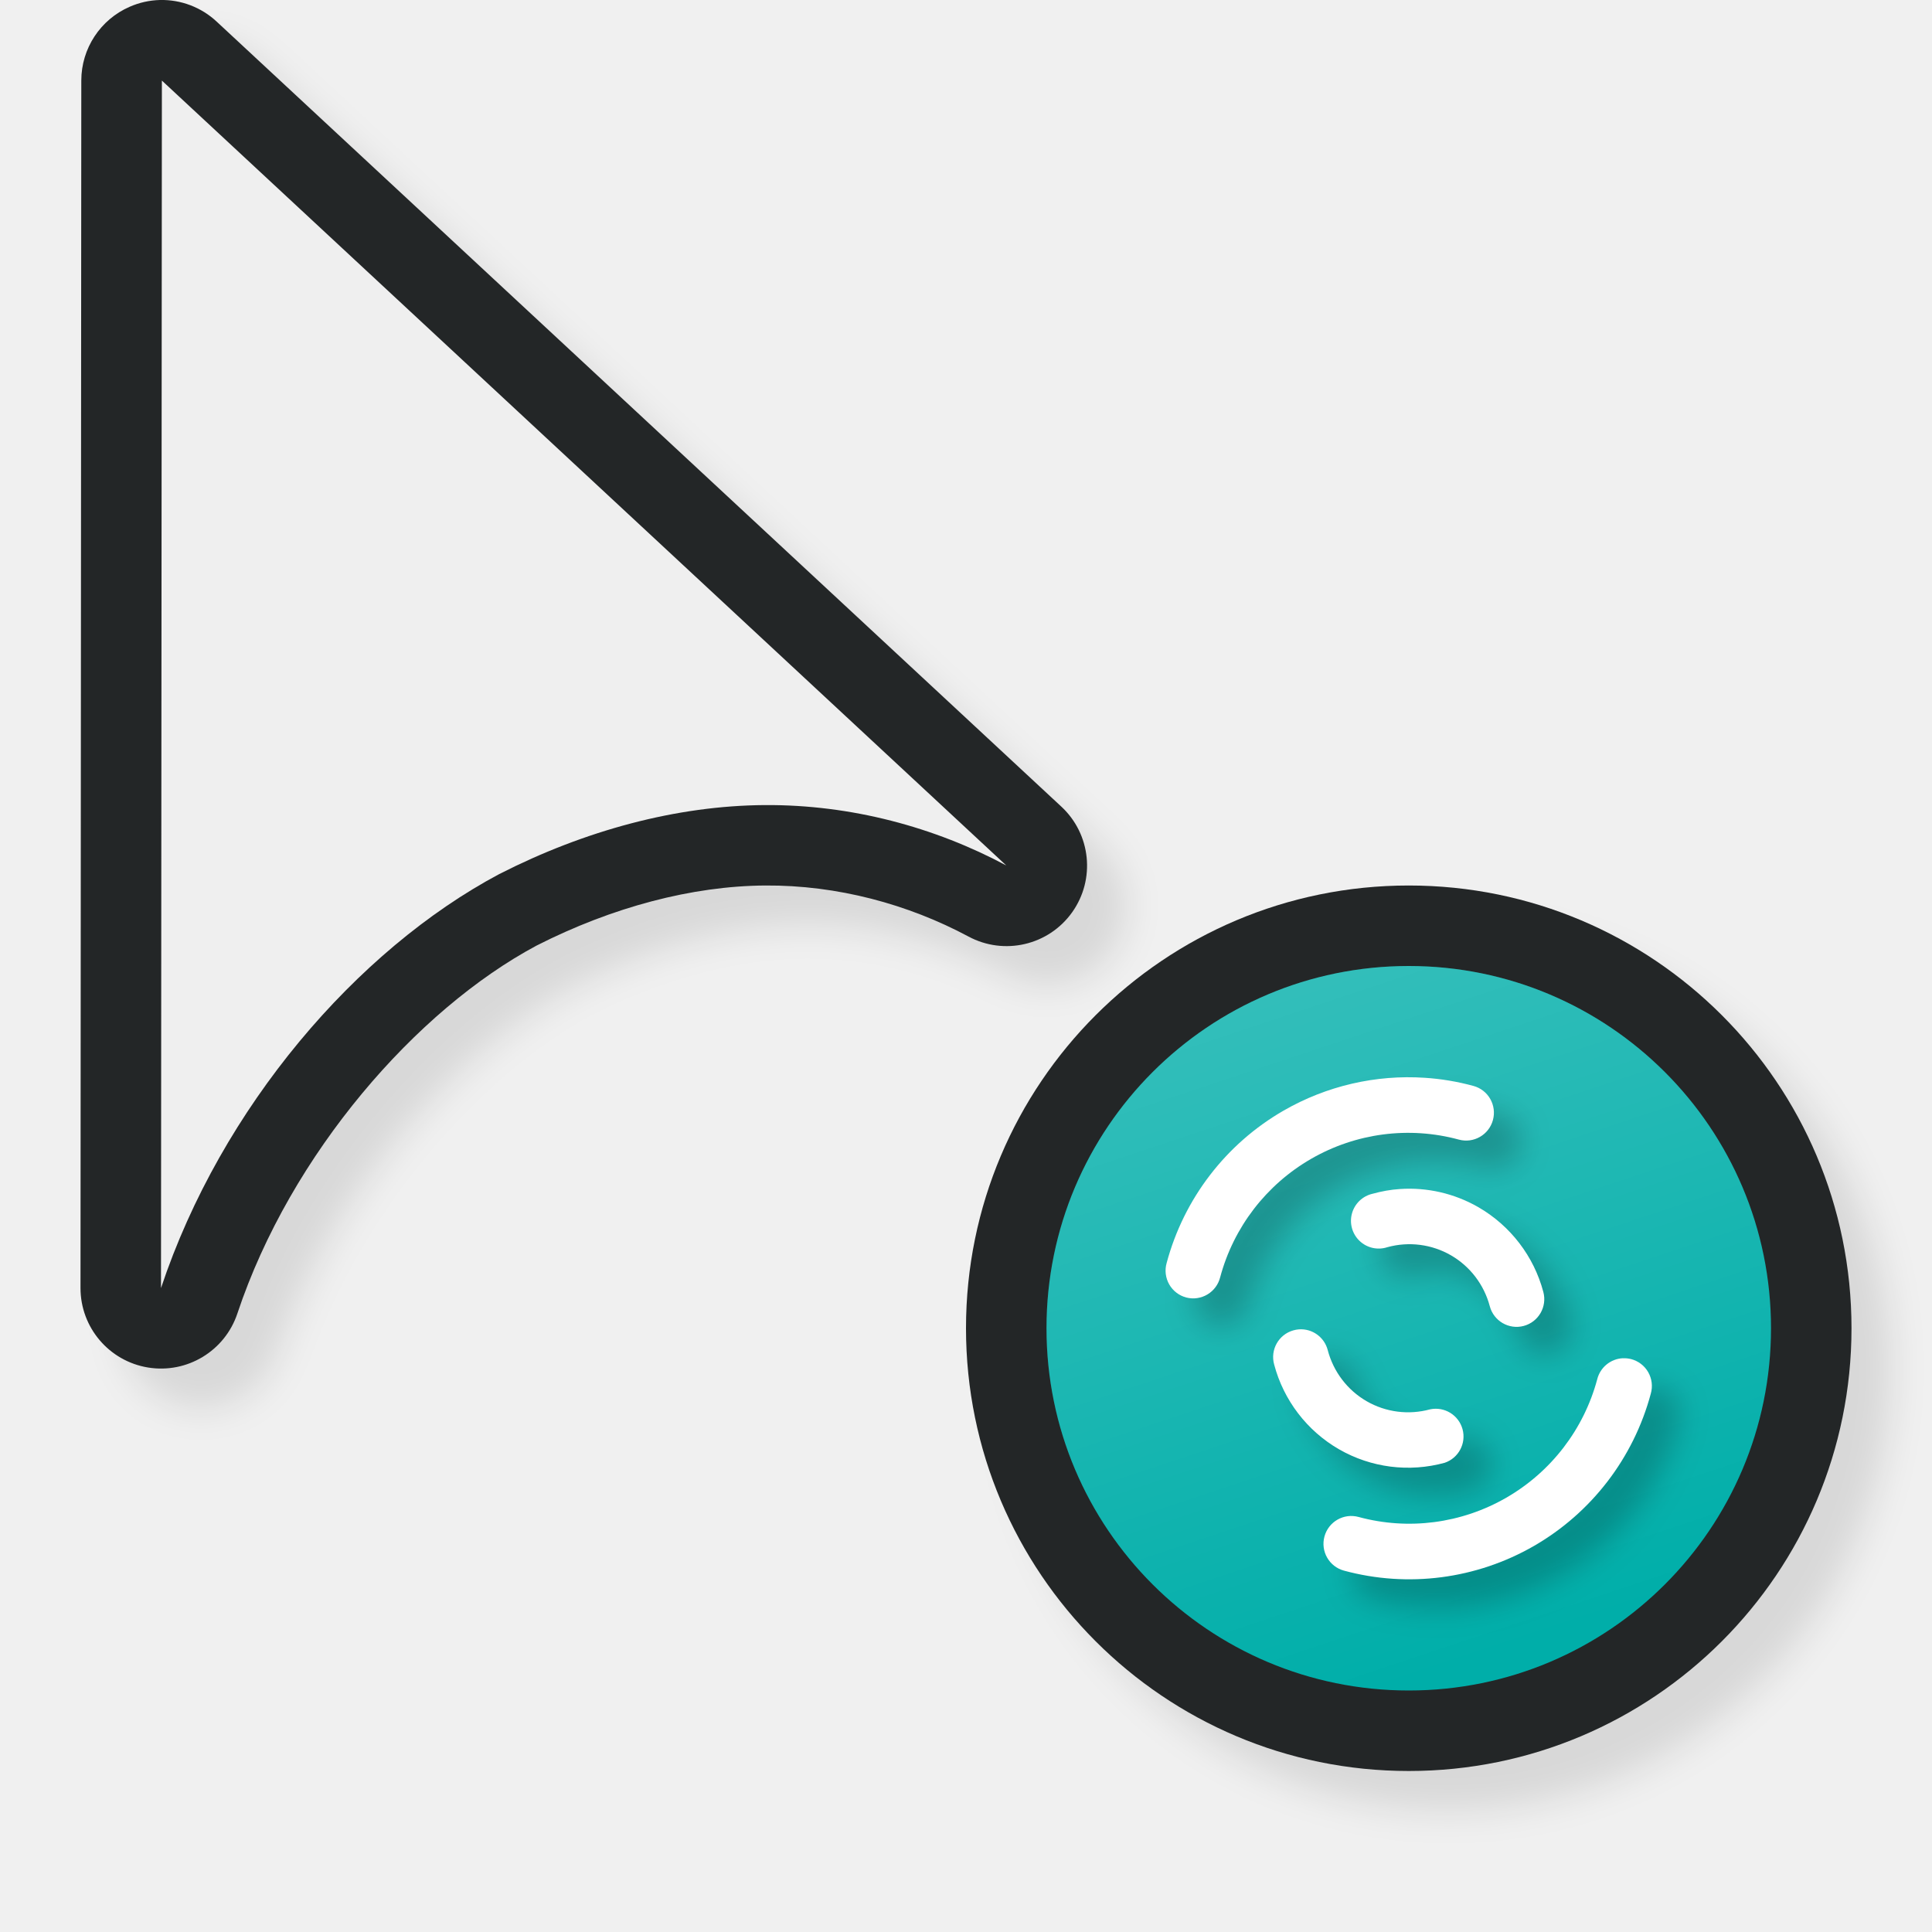
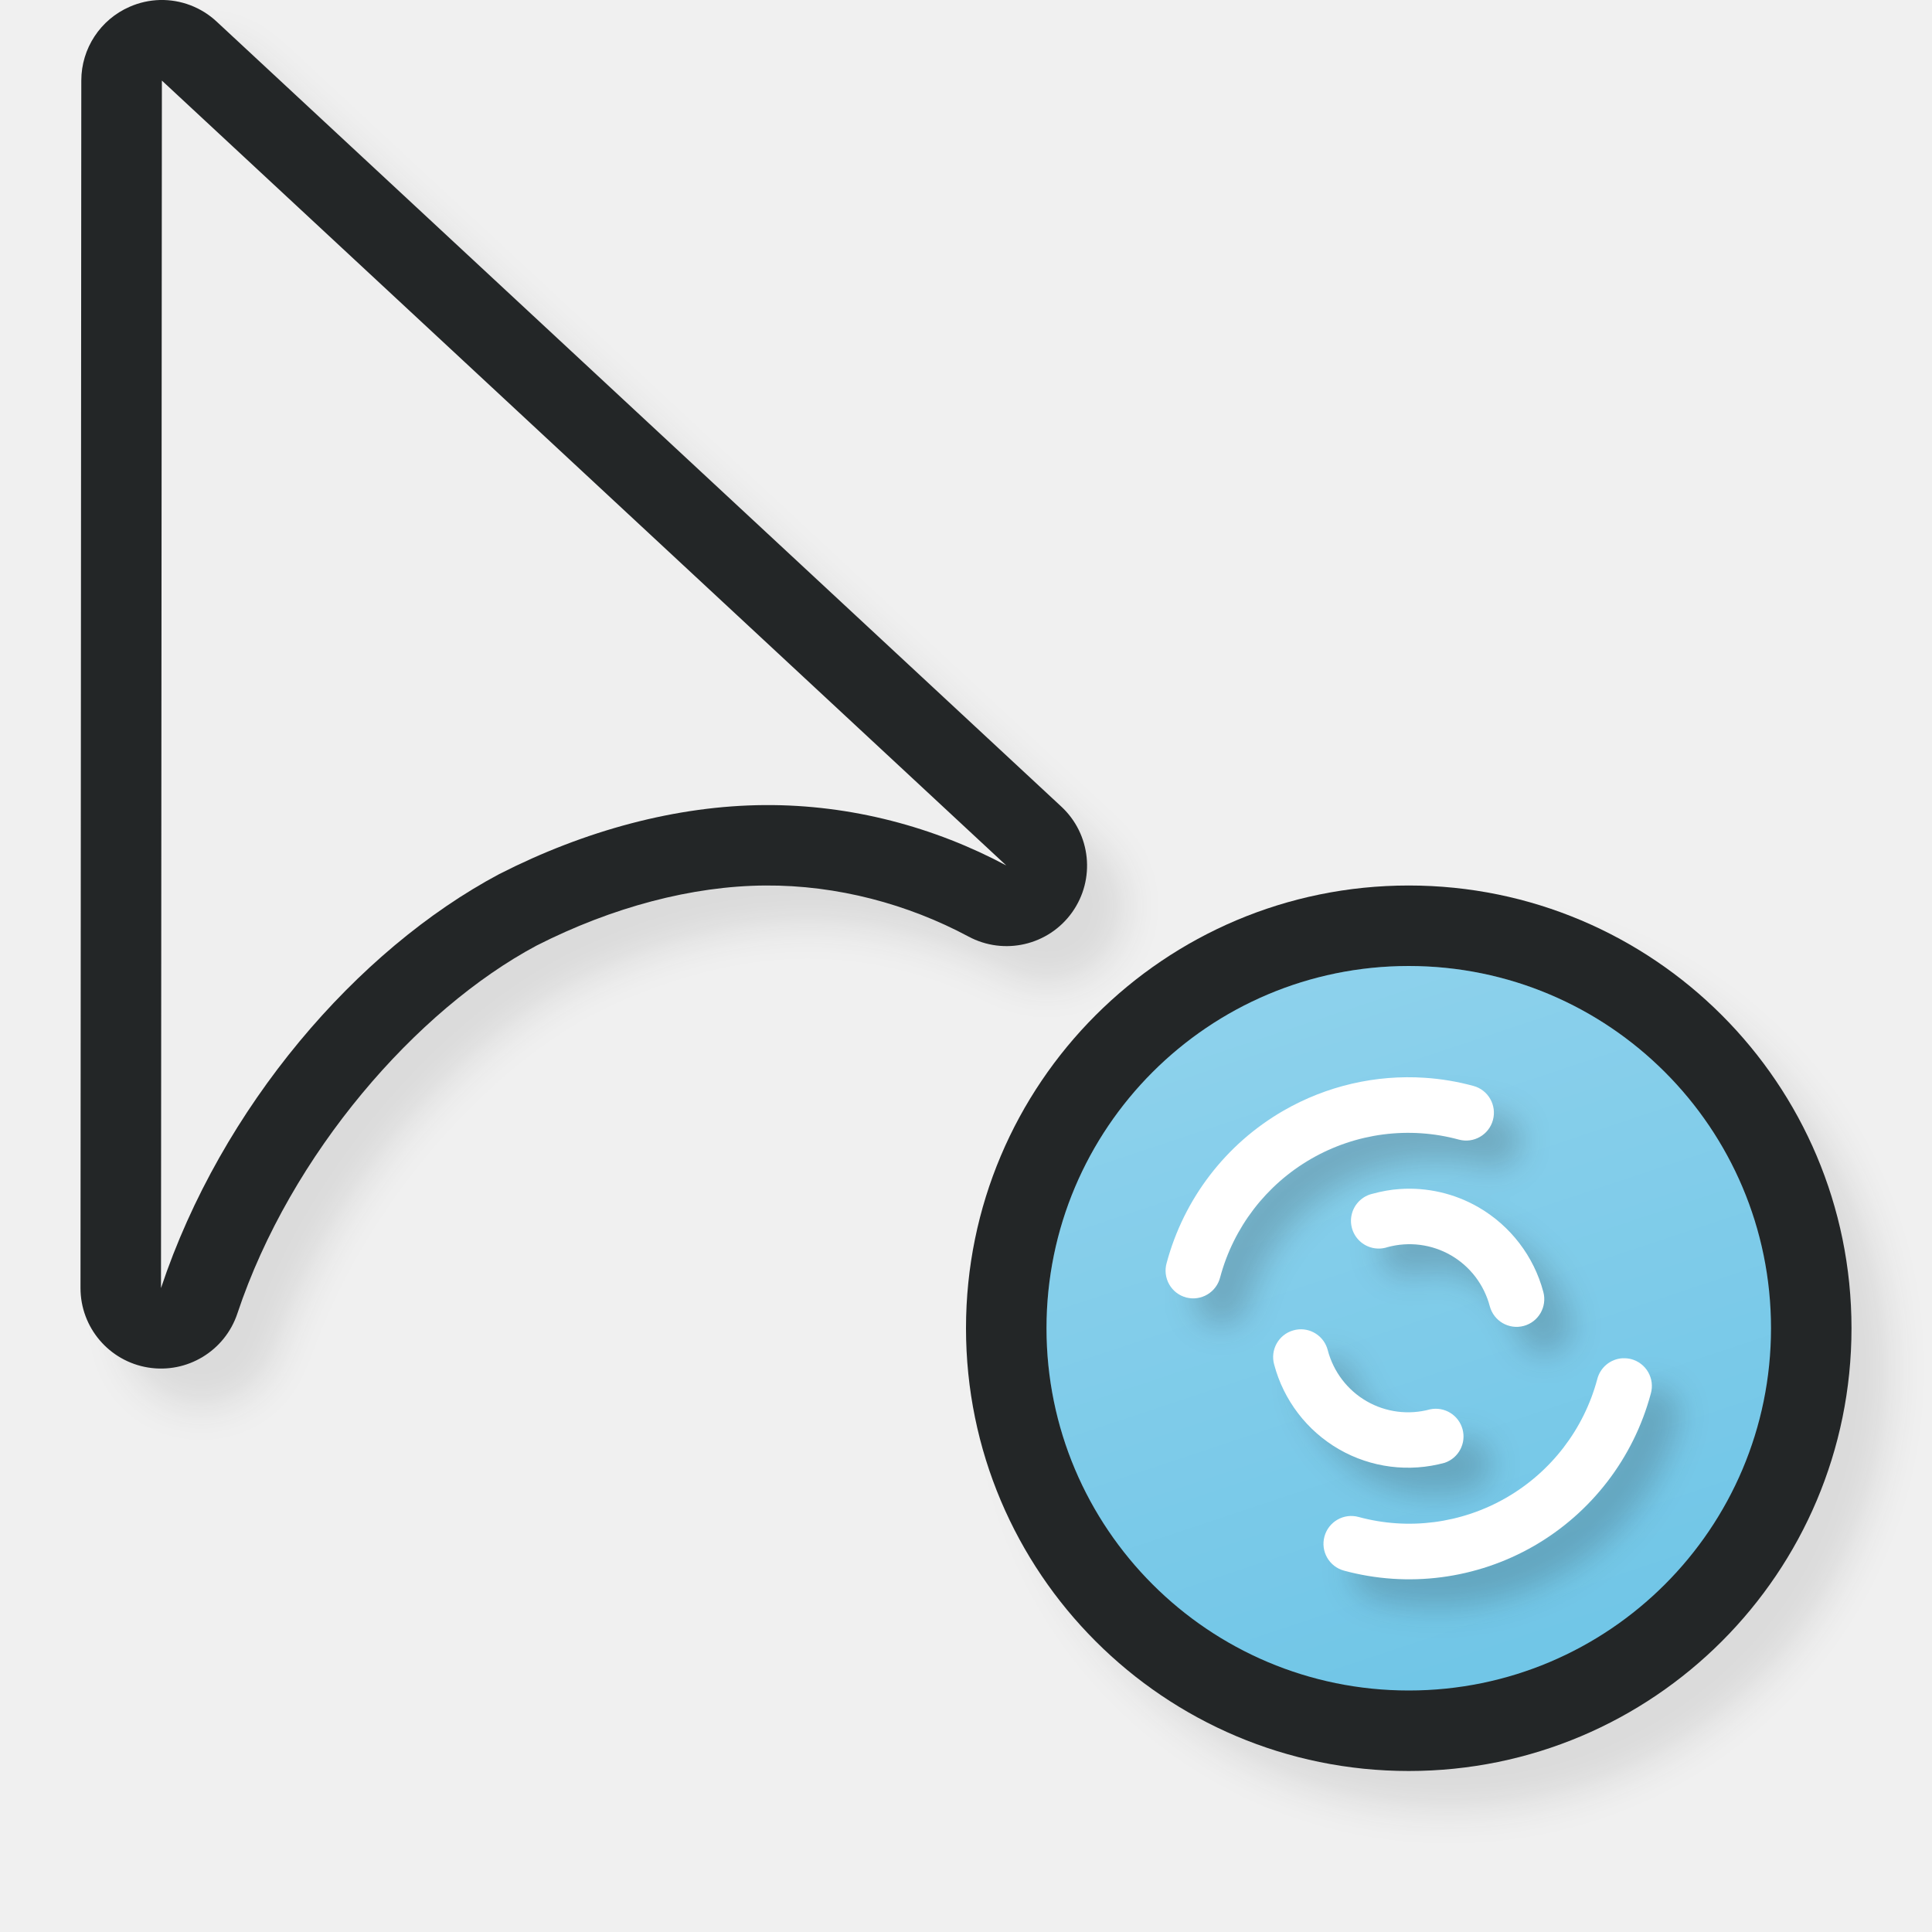
<svg xmlns="http://www.w3.org/2000/svg" xmlns:xlink="http://www.w3.org/1999/xlink" id="svg5327" width="24" height="24" version="1.1">
  <defs id="defs5329">
    <linearGradient id="linearGradient830">
      <stop id="stop826" style="stop-color:#ffffff;stop-opacity:1" offset="0" />
      <stop id="stop828" style="stop-color:#ffffff;stop-opacity:0" offset="1" />
    </linearGradient>
    <linearGradient id="linearGradient832" x1="21" x2="25" y1="16" y2="28" gradientUnits="userSpaceOnUse" xlink:href="#linearGradient830" gradientTransform="matrix(0.6923077,0,0,0.6923077,1.923078,0.9230769)" />
    <filter id="filter836" style="color-interpolation-filters:sRGB" width="1.144" height="1.144" x="-0.072" y="-0.072">
      <feGaussianBlur id="feGaussianBlur838" stdDeviation=".45" />
    </filter>
    <filter id="filter839" style="color-interpolation-filters:sRGB" width="1.136" height="1.153" x="-0.068" y="-0.076">
      <feGaussianBlur id="feGaussianBlur841" stdDeviation=".255" />
    </filter>
    <filter id="filter914" style="color-interpolation-filters:sRGB" width="1.171" height="1.124" x="-0.085" y="-0.062">
      <feGaussianBlur id="feGaussianBlur916" stdDeviation=".57" />
    </filter>
    <filter style="color-interpolation-filters:sRGB" id="filter1480" x="-0.024" y="-0.024" width="1.047" height="1.047">
      <feGaussianBlur stdDeviation="0.216" id="feGaussianBlur1482" />
    </filter>
    <linearGradient id="linearGradient832-3" x1="21" x2="25" y1="16" y2="28" gradientUnits="userSpaceOnUse" xlink:href="#linearGradient830" />
    <filter id="filter844" style="color-interpolation-filters:sRGB" width="1.144" height="1.144" x="-0.072" y="-0.072">
      <feGaussianBlur id="feGaussianBlur846" stdDeviation=".27" />
    </filter>
    <linearGradient id="linearGradient832-5" x1="21" x2="25" y1="16" y2="28" gradientUnits="userSpaceOnUse" xlink:href="#linearGradient830" />
    <filter id="filter844-9" style="color-interpolation-filters:sRGB" width="1.146" height="1.142" x="-0.073" y="-0.071">
      <feGaussianBlur id="feGaussianBlur846-1" stdDeviation=".266" />
    </filter>
  </defs>
-   <path id="path1439" style="color:#000000;fill:#000000;fill-opacity:1;stroke-linecap:round;stroke-linejoin:round;-inkscape-stroke:none;opacity:0.1;filter:url(#filter1480)" d="m 2.486,0.5 a 1,1 0 0 0 -0.375,0.084 A 1,1 0 0 0 1.51,1.5 l -0.01,15 a 1,1 0 0 0 1.949,0.316 C 4.111,14.831 5.675,13.042 7.166,12.246 8.107,11.768 9.096,11.506 10.006,11.5 c 0.897,-0.006 1.776,0.233 2.523,0.633 a 1,1 0 0 0 1.152,-1.615 L 3.191,0.768 A 1,1 0 0 0 2.486,0.5 Z m 15.514,11 a 5.5,5.5 0 0 0 -5.5,5.5 5.5,5.5 0 0 0 5.5,5.5 5.5,5.5 0 0 0 5.5,-5.5 5.5,5.5 0 0 0 -5.5,-5.5 z" />
-   <path id="path1725" style="color:#000000;fill:#232627;stroke-linecap:round;stroke-linejoin:round;-inkscape-stroke:none;fill-opacity:1" d="M 1.986 0 A 1 1 0 0 0 1.611 0.084 A 1 1 0 0 0 1.01 1 L 1 16 A 1 1 0 0 0 2.949 16.316 C 3.611 14.331 5.175 12.542 6.666 11.746 C 7.607 11.268 8.596 11.006 9.506 11 C 10.403 10.994 11.281 11.233 12.029 11.633 A 1 1 0 0 0 13.182 10.018 L 2.691 0.268 A 1 1 0 0 0 1.986 0 z " />
+   <path id="path1439" style="color:#212121;fill:#212121;fill-opacity:1;stroke-linecap:round;stroke-linejoin:round;-inkscape-stroke:none;opacity:0.1;filter:url(#filter1480)" d="m 2.486,0.5 a 1,1 0 0 0 -0.375,0.084 A 1,1 0 0 0 1.51,1.5 l -0.01,15 a 1,1 0 0 0 1.949,0.316 C 4.111,14.831 5.675,13.042 7.166,12.246 8.107,11.768 9.096,11.506 10.006,11.5 c 0.897,-0.006 1.776,0.233 2.523,0.633 a 1,1 0 0 0 1.152,-1.615 L 3.191,0.768 A 1,1 0 0 0 2.486,0.5 Z m 15.514,11 a 5.5,5.5 0 0 0 -5.5,5.5 5.5,5.5 0 0 0 5.5,5.5 5.5,5.5 0 0 0 5.5,-5.5 5.5,5.5 0 0 0 -5.5,-5.5 z" />
+   <path id="path1725" style="color:#212121;fill:#232627;stroke-linecap:round;stroke-linejoin:round;-inkscape-stroke:none;fill-opacity:1" d="M 1.986 0 A 1 1 0 0 0 1.611 0.084 A 1 1 0 0 0 1.01 1 L 1 16 A 1 1 0 0 0 2.949 16.316 C 3.611 14.331 5.175 12.542 6.666 11.746 C 7.607 11.268 8.596 11.006 9.506 11 C 10.403 10.994 11.281 11.233 12.029 11.633 A 1 1 0 0 0 13.182 10.018 L 2.691 0.268 A 1 1 0 0 0 1.986 0 z " />
  <path id="path840" style="fill:#232627;fill-opacity:1;stroke:none;stroke-width:2;stroke-linecap:round;stroke-linejoin:round;stroke-miterlimit:4;stroke-dasharray:none;stroke-opacity:1" d="M 23,16.5 A 5.5,5.5 0 0 1 17.5,22 5.5,5.5 0 0 1 12,16.5 5.5,5.5 0 0 1 17.5,11 5.5,5.5 0 0 1 23,16.5 Z" />
  <path id="path823" style="fill:#efefef;fill-opacity:1;stroke:none;stroke-width:1.259;stroke-linecap:round;stroke-linejoin:round;stroke-miterlimit:4;stroke-dasharray:none;stroke-opacity:1" d="M 2.011,1.001 2,16.001 c 0.75,-2.25 2.435,-4.203 4.202,-5.143 1.065,-0.543 2.203,-0.85 3.298,-0.857 1.077,-0.007 2.113,0.276 3,0.75 z" />
  <g id="g852" transform="matrix(0.6923077,0,0,0.6923077,1.923078,0.923077)">
-     <path id="path839" style="opacity:1;fill:#00aea9;fill-opacity:1;stroke:none;stroke-width:2.364;stroke-linecap:round;stroke-linejoin:round;stroke-miterlimit:4;stroke-dasharray:none;stroke-opacity:1" d="m 29,22.5 a 6.5,6.5 0 0 1 -6.5,6.5 6.5,6.5 0 0 1 -6.5,-6.5 6.5,6.5 0 0 1 6.5,-6.5 6.5,6.5 0 0 1 6.5,6.5 z" />
+     <path id="path839" style="opacity:1;fill:#71c6e7;fill-opacity:1;stroke:none;stroke-width:2.364;stroke-linecap:round;stroke-linejoin:round;stroke-miterlimit:4;stroke-dasharray:none;stroke-opacity:1" d="m 29,22.5 a 6.5,6.5 0 0 1 -6.5,6.5 6.5,6.5 0 0 1 -6.5,-6.5 6.5,6.5 0 0 1 6.5,-6.5 6.5,6.5 0 0 1 6.5,6.5 z" />
    <path id="path824" style="opacity:0.2;fill:url(#linearGradient832-5);fill-opacity:1;stroke:none;stroke-width:2.364;stroke-linecap:round;stroke-linejoin:round;stroke-miterlimit:4;stroke-dasharray:none;stroke-opacity:1" d="m 29,22.5 a 6.5,6.5 0 0 1 -6.5,6.5 6.5,6.5 0 0 1 -6.5,-6.5 6.5,6.5 0 0 1 6.5,-6.5 6.5,6.5 0 0 1 6.5,6.5 z" />
-     <path id="path843" style="color:#000000;font-style:normal;font-variant:normal;font-weight:normal;font-stretch:normal;font-size:medium;line-height:normal;font-family:sans-serif;font-variant-ligatures:normal;font-variant-position:normal;font-variant-caps:normal;font-variant-numeric:normal;font-variant-alternates:normal;font-feature-settings:normal;text-indent:0;text-align:start;text-decoration:none;text-decoration-line:none;text-decoration-style:solid;text-decoration-color:#000000;letter-spacing:normal;word-spacing:normal;text-transform:none;writing-mode:lr-tb;direction:ltr;text-orientation:mixed;dominant-baseline:auto;baseline-shift:baseline;text-anchor:start;white-space:normal;shape-padding:0;clip-rule:nonzero;display:inline;overflow:visible;visibility:visible;opacity:0.2;isolation:auto;mix-blend-mode:normal;color-interpolation:sRGB;color-interpolation-filters:linearRGB;solid-color:#000000;solid-opacity:1;vector-effect:none;fill:#000000;fill-opacity:1;fill-rule:nonzero;stroke:none;stroke-width:0.997;stroke-linecap:round;stroke-linejoin:round;stroke-miterlimit:4;stroke-dasharray:none;stroke-dashoffset:0;stroke-opacity:1;filter:url(#filter844-9);color-rendering:auto;image-rendering:auto;shape-rendering:auto;text-rendering:auto;enable-background:accumulate" d="m 23.291,18.506 c -0.879,-0.059 -1.764,0.143 -2.539,0.59 -1.033,0.596 -1.787,1.579 -2.096,2.732 a 0.498,0.499 15 0 0 0.355,0.621 0.498,0.499 15 0 0 0.605,-0.363 c 0.24,-0.897 0.827,-1.661 1.631,-2.125 0.804,-0.464 1.758,-0.589 2.652,-0.346 a 0.498,0.499 15 1 0 0.262,-0.963 c -0.287,-0.078 -0.578,-0.127 -0.871,-0.146 z m -0.453,1.996 c -0.163,0.011 -0.325,0.04 -0.484,0.084 a 0.498,0.498 75 1 0 0.264,0.959 c 0.384,-0.105 0.794,-0.053 1.139,0.146 0.345,0.199 0.595,0.529 0.697,0.914 a 0.498,0.497 75 1 0 0.961,-0.256 C 25.245,21.708 24.825,21.16 24.25,20.828 23.819,20.58 23.327,20.468 22.838,20.502 Z M 21.027,23.02 a 0.498,0.497 75 0 0 -0.098,0.018 0.498,0.497 75 0 0 -0.344,0.613 c 0.17,0.642 0.59,1.19 1.164,1.521 0.575,0.331 1.257,0.417 1.896,0.242 a 0.498,0.498 75 0 0 -0.264,-0.959 c -0.384,0.105 -0.794,0.053 -1.139,-0.146 -0.345,-0.199 -0.595,-0.529 -0.697,-0.914 a 0.498,0.497 75 0 0 -0.52,-0.375 z m 5.812,0.518 a 0.498,0.499 15 0 0 -0.457,0.377 c -0.24,0.897 -0.827,1.661 -1.631,2.125 -0.804,0.464 -1.758,0.589 -2.652,0.346 a 0.498,0.499 15 1 0 -0.262,0.963 c 1.149,0.312 2.377,0.152 3.41,-0.443 1.033,-0.596 1.787,-1.579 2.096,-2.732 A 0.498,0.499 15 0 0 26.988,23.551 0.498,0.499 15 0 0 26.84,23.537 Z" />
-     <path id="path826" style="color:#000000;font-style:normal;font-variant:normal;font-weight:normal;font-stretch:normal;font-size:medium;line-height:normal;font-family:sans-serif;font-variant-ligatures:normal;font-variant-position:normal;font-variant-caps:normal;font-variant-numeric:normal;font-variant-alternates:normal;font-feature-settings:normal;text-indent:0;text-align:start;text-decoration:none;text-decoration-line:none;text-decoration-style:solid;text-decoration-color:#000000;letter-spacing:normal;word-spacing:normal;text-transform:none;writing-mode:lr-tb;direction:ltr;text-orientation:mixed;dominant-baseline:auto;baseline-shift:baseline;text-anchor:start;white-space:normal;shape-padding:0;clip-rule:nonzero;display:inline;overflow:visible;visibility:visible;opacity:1;isolation:auto;mix-blend-mode:normal;color-interpolation:sRGB;color-interpolation-filters:linearRGB;solid-color:#000000;solid-opacity:1;vector-effect:none;fill:#ffffff;fill-opacity:1;fill-rule:nonzero;stroke:none;stroke-width:0.997;stroke-linecap:round;stroke-linejoin:round;stroke-miterlimit:4;stroke-dasharray:none;stroke-dashoffset:0;stroke-opacity:1;color-rendering:auto;image-rendering:auto;shape-rendering:auto;text-rendering:auto;enable-background:accumulate" d="m 22.791,18.006 c -0.879,-0.059 -1.764,0.143 -2.539,0.59 -1.033,0.596 -1.787,1.579 -2.096,2.732 a 0.498,0.499 15 0 0 0.355,0.621 0.498,0.499 15 0 0 0.605,-0.363 c 0.24,-0.897 0.827,-1.661 1.631,-2.125 0.804,-0.464 1.758,-0.589 2.652,-0.346 a 0.498,0.499 15 1 0 0.262,-0.963 c -0.287,-0.078 -0.578,-0.127 -0.871,-0.146 z m -0.453,1.996 c -0.163,0.011 -0.325,0.04 -0.484,0.084 a 0.498,0.498 75 1 0 0.264,0.959 c 0.384,-0.105 0.794,-0.053 1.139,0.146 0.345,0.199 0.595,0.529 0.697,0.914 a 0.498,0.497 75 1 0 0.961,-0.256 C 24.745,21.208 24.324,20.66 23.75,20.328 23.319,20.08 22.827,19.968 22.338,20.002 Z m -1.811,2.518 a 0.498,0.497 75 0 0 -0.098,0.018 0.498,0.497 75 0 0 -0.344,0.613 c 0.17,0.642 0.59,1.19 1.164,1.521 0.575,0.331 1.257,0.417 1.896,0.242 A 0.498,0.498 75 0 0 22.883,23.955 c -0.384,0.105 -0.794,0.053 -1.139,-0.146 -0.345,-0.199 -0.595,-0.529 -0.697,-0.914 a 0.498,0.497 75 0 0 -0.52,-0.375 z m 5.812,0.518 a 0.498,0.499 15 0 0 -0.457,0.377 c -0.24,0.897 -0.827,1.661 -1.631,2.125 -0.804,0.464 -1.758,0.589 -2.652,0.346 a 0.498,0.499 15 1 0 -0.262,0.963 c 1.149,0.312 2.377,0.152 3.41,-0.443 1.033,-0.596 1.787,-1.579 2.096,-2.732 a 0.498,0.499 15 0 0 -0.355,-0.621 0.498,0.499 15 0 0 -0.148,-0.014 z" />
+     <path id="path843" style="color:#212121;font-style:normal;font-variant:normal;font-weight:normal;font-stretch:normal;font-size:medium;line-height:normal;font-family:sans-serif;font-variant-ligatures:normal;font-variant-position:normal;font-variant-caps:normal;font-variant-numeric:normal;font-variant-alternates:normal;font-feature-settings:normal;text-indent:0;text-align:start;text-decoration:none;text-decoration-line:none;text-decoration-style:solid;text-decoration-color:#212121;letter-spacing:normal;word-spacing:normal;text-transform:none;writing-mode:lr-tb;direction:ltr;text-orientation:mixed;dominant-baseline:auto;baseline-shift:baseline;text-anchor:start;white-space:normal;shape-padding:0;clip-rule:nonzero;display:inline;overflow:visible;visibility:visible;opacity:0.2;isolation:auto;mix-blend-mode:normal;color-interpolation:sRGB;color-interpolation-filters:linearRGB;solid-color:#212121;solid-opacity:1;vector-effect:none;fill:#212121;fill-opacity:1;fill-rule:nonzero;stroke:none;stroke-width:0.997;stroke-linecap:round;stroke-linejoin:round;stroke-miterlimit:4;stroke-dasharray:none;stroke-dashoffset:0;stroke-opacity:1;filter:url(#filter844-9);color-rendering:auto;image-rendering:auto;shape-rendering:auto;text-rendering:auto;enable-background:accumulate" d="m 23.291,18.506 c -0.879,-0.059 -1.764,0.143 -2.539,0.59 -1.033,0.596 -1.787,1.579 -2.096,2.732 a 0.498,0.499 15 0 0 0.355,0.621 0.498,0.499 15 0 0 0.605,-0.363 c 0.24,-0.897 0.827,-1.661 1.631,-2.125 0.804,-0.464 1.758,-0.589 2.652,-0.346 a 0.498,0.499 15 1 0 0.262,-0.963 c -0.287,-0.078 -0.578,-0.127 -0.871,-0.146 z m -0.453,1.996 c -0.163,0.011 -0.325,0.04 -0.484,0.084 a 0.498,0.498 75 1 0 0.264,0.959 c 0.384,-0.105 0.794,-0.053 1.139,0.146 0.345,0.199 0.595,0.529 0.697,0.914 a 0.498,0.497 75 1 0 0.961,-0.256 C 25.245,21.708 24.825,21.16 24.25,20.828 23.819,20.58 23.327,20.468 22.838,20.502 Z M 21.027,23.02 a 0.498,0.497 75 0 0 -0.098,0.018 0.498,0.497 75 0 0 -0.344,0.613 c 0.17,0.642 0.59,1.19 1.164,1.521 0.575,0.331 1.257,0.417 1.896,0.242 a 0.498,0.498 75 0 0 -0.264,-0.959 c -0.384,0.105 -0.794,0.053 -1.139,-0.146 -0.345,-0.199 -0.595,-0.529 -0.697,-0.914 a 0.498,0.497 75 0 0 -0.52,-0.375 z m 5.812,0.518 a 0.498,0.499 15 0 0 -0.457,0.377 c -0.24,0.897 -0.827,1.661 -1.631,2.125 -0.804,0.464 -1.758,0.589 -2.652,0.346 a 0.498,0.499 15 1 0 -0.262,0.963 c 1.149,0.312 2.377,0.152 3.41,-0.443 1.033,-0.596 1.787,-1.579 2.096,-2.732 A 0.498,0.499 15 0 0 26.988,23.551 0.498,0.499 15 0 0 26.84,23.537 Z" />
+     <path id="path826" style="color:#212121;font-style:normal;font-variant:normal;font-weight:normal;font-stretch:normal;font-size:medium;line-height:normal;font-family:sans-serif;font-variant-ligatures:normal;font-variant-position:normal;font-variant-caps:normal;font-variant-numeric:normal;font-variant-alternates:normal;font-feature-settings:normal;text-indent:0;text-align:start;text-decoration:none;text-decoration-line:none;text-decoration-style:solid;text-decoration-color:#212121;letter-spacing:normal;word-spacing:normal;text-transform:none;writing-mode:lr-tb;direction:ltr;text-orientation:mixed;dominant-baseline:auto;baseline-shift:baseline;text-anchor:start;white-space:normal;shape-padding:0;clip-rule:nonzero;display:inline;overflow:visible;visibility:visible;opacity:1;isolation:auto;mix-blend-mode:normal;color-interpolation:sRGB;color-interpolation-filters:linearRGB;solid-color:#212121;solid-opacity:1;vector-effect:none;fill:#ffffff;fill-opacity:1;fill-rule:nonzero;stroke:none;stroke-width:0.997;stroke-linecap:round;stroke-linejoin:round;stroke-miterlimit:4;stroke-dasharray:none;stroke-dashoffset:0;stroke-opacity:1;color-rendering:auto;image-rendering:auto;shape-rendering:auto;text-rendering:auto;enable-background:accumulate" d="m 22.791,18.006 c -0.879,-0.059 -1.764,0.143 -2.539,0.59 -1.033,0.596 -1.787,1.579 -2.096,2.732 a 0.498,0.499 15 0 0 0.355,0.621 0.498,0.499 15 0 0 0.605,-0.363 c 0.24,-0.897 0.827,-1.661 1.631,-2.125 0.804,-0.464 1.758,-0.589 2.652,-0.346 a 0.498,0.499 15 1 0 0.262,-0.963 c -0.287,-0.078 -0.578,-0.127 -0.871,-0.146 z m -0.453,1.996 c -0.163,0.011 -0.325,0.04 -0.484,0.084 a 0.498,0.498 75 1 0 0.264,0.959 c 0.384,-0.105 0.794,-0.053 1.139,0.146 0.345,0.199 0.595,0.529 0.697,0.914 a 0.498,0.497 75 1 0 0.961,-0.256 C 24.745,21.208 24.324,20.66 23.75,20.328 23.319,20.08 22.827,19.968 22.338,20.002 Z m -1.811,2.518 a 0.498,0.497 75 0 0 -0.098,0.018 0.498,0.497 75 0 0 -0.344,0.613 c 0.17,0.642 0.59,1.19 1.164,1.521 0.575,0.331 1.257,0.417 1.896,0.242 A 0.498,0.498 75 0 0 22.883,23.955 c -0.384,0.105 -0.794,0.053 -1.139,-0.146 -0.345,-0.199 -0.595,-0.529 -0.697,-0.914 a 0.498,0.497 75 0 0 -0.52,-0.375 z m 5.812,0.518 a 0.498,0.499 15 0 0 -0.457,0.377 c -0.24,0.897 -0.827,1.661 -1.631,2.125 -0.804,0.464 -1.758,0.589 -2.652,0.346 a 0.498,0.499 15 1 0 -0.262,0.963 c 1.149,0.312 2.377,0.152 3.41,-0.443 1.033,-0.596 1.787,-1.579 2.096,-2.732 a 0.498,0.499 15 0 0 -0.355,-0.621 0.498,0.499 15 0 0 -0.148,-0.014 z" />
  </g>
</svg>
